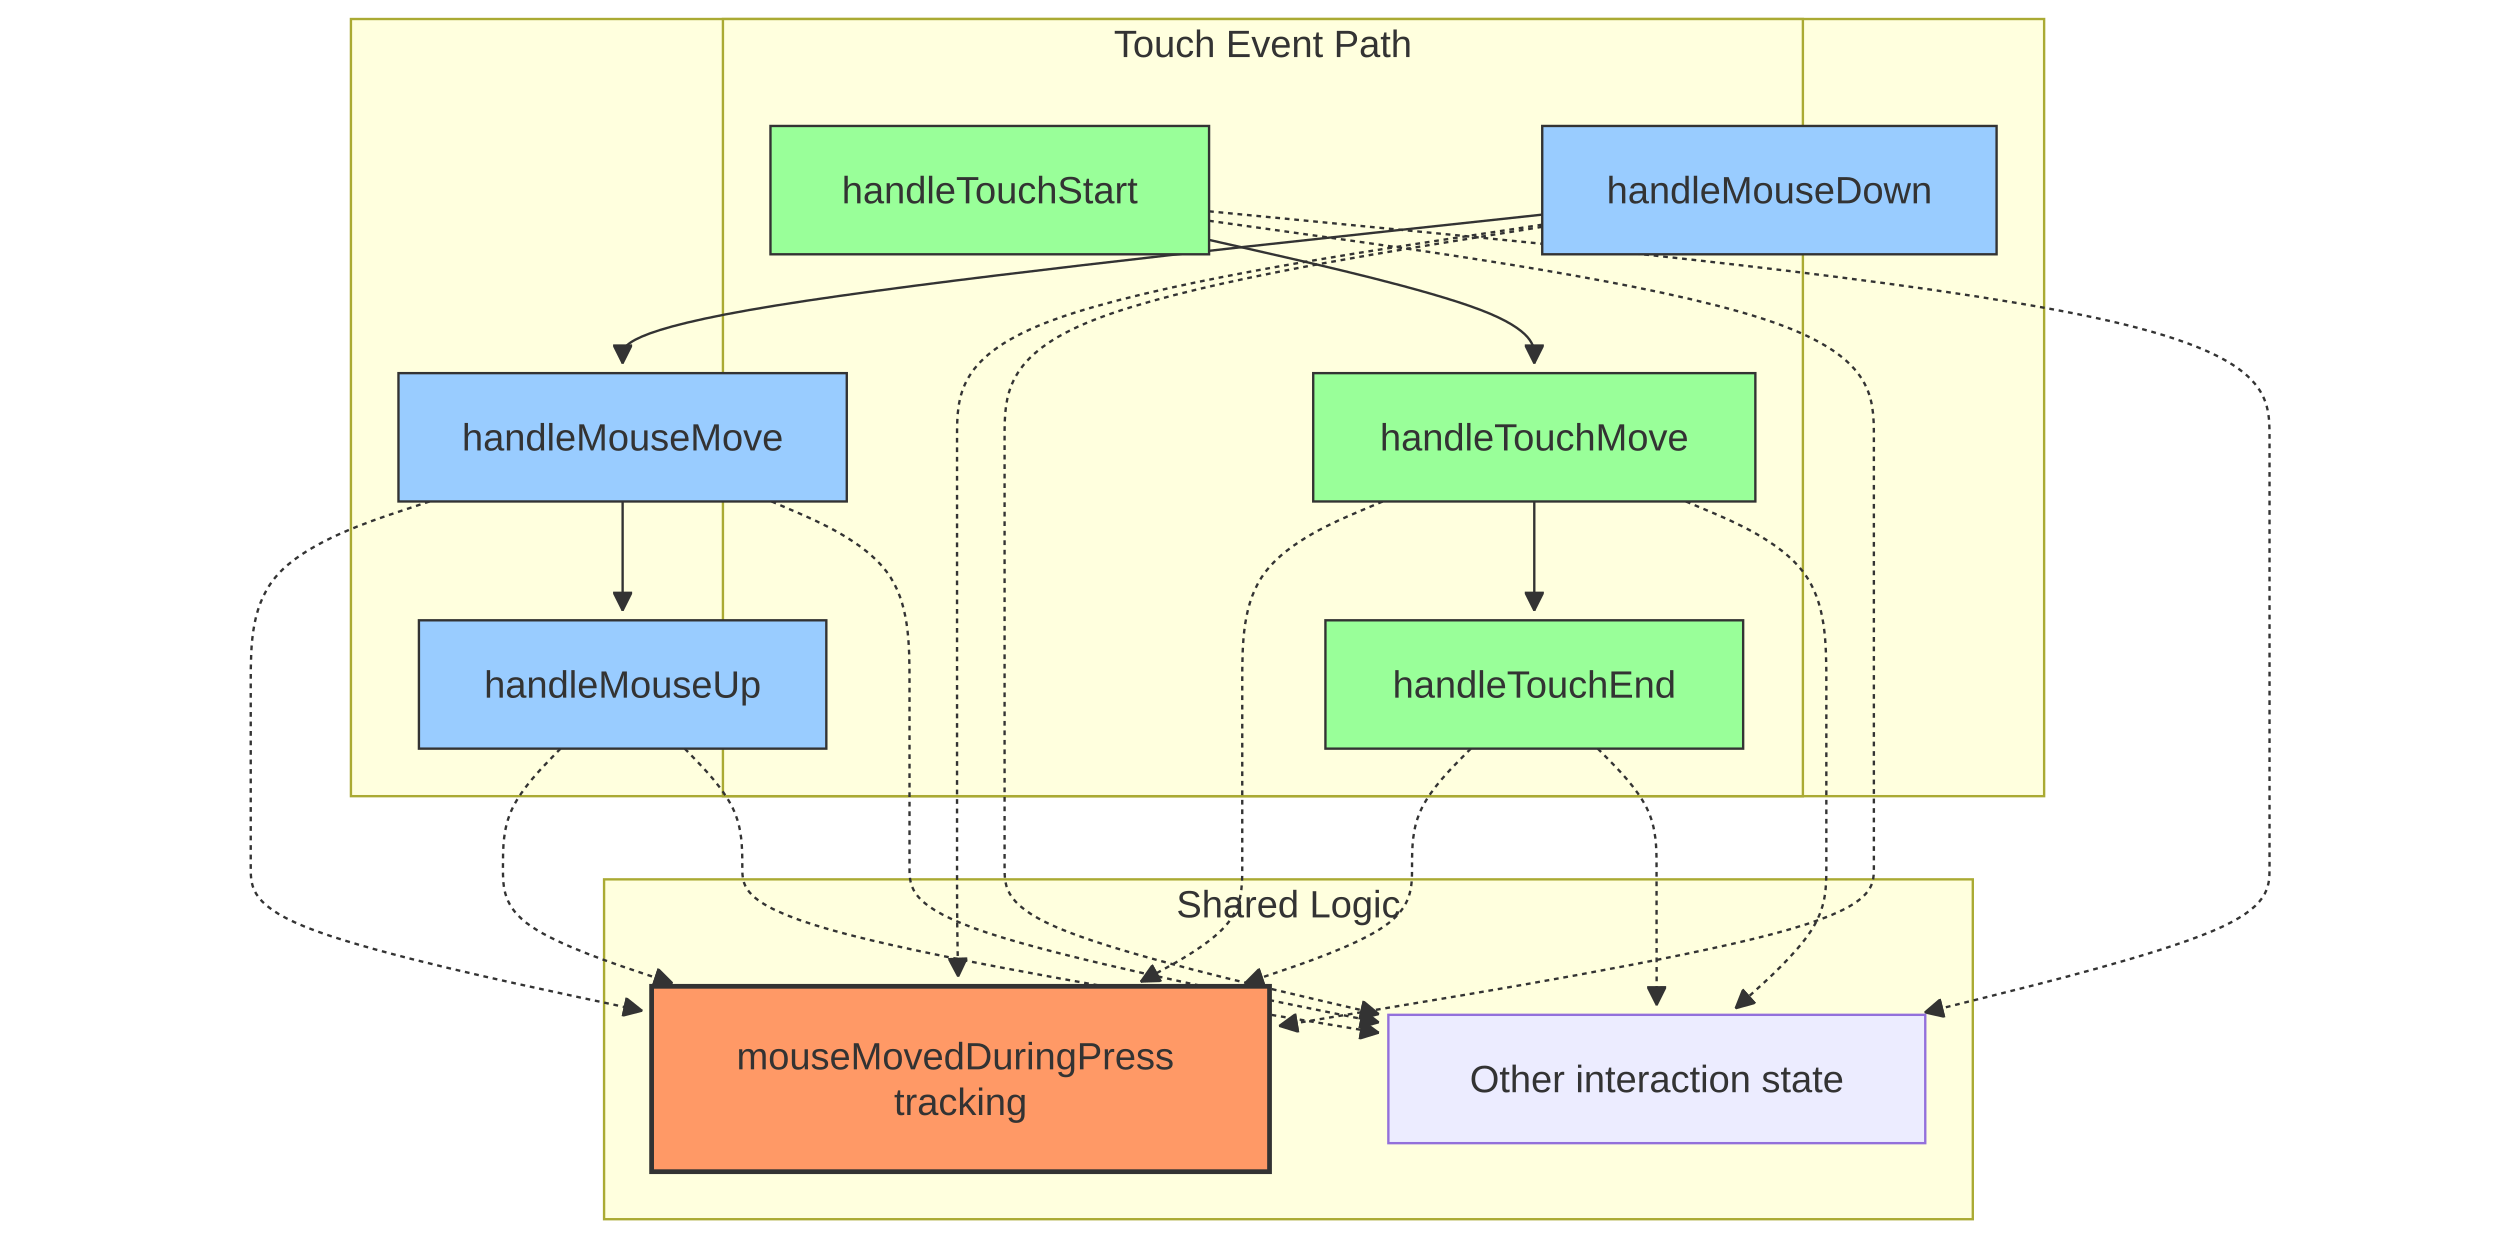
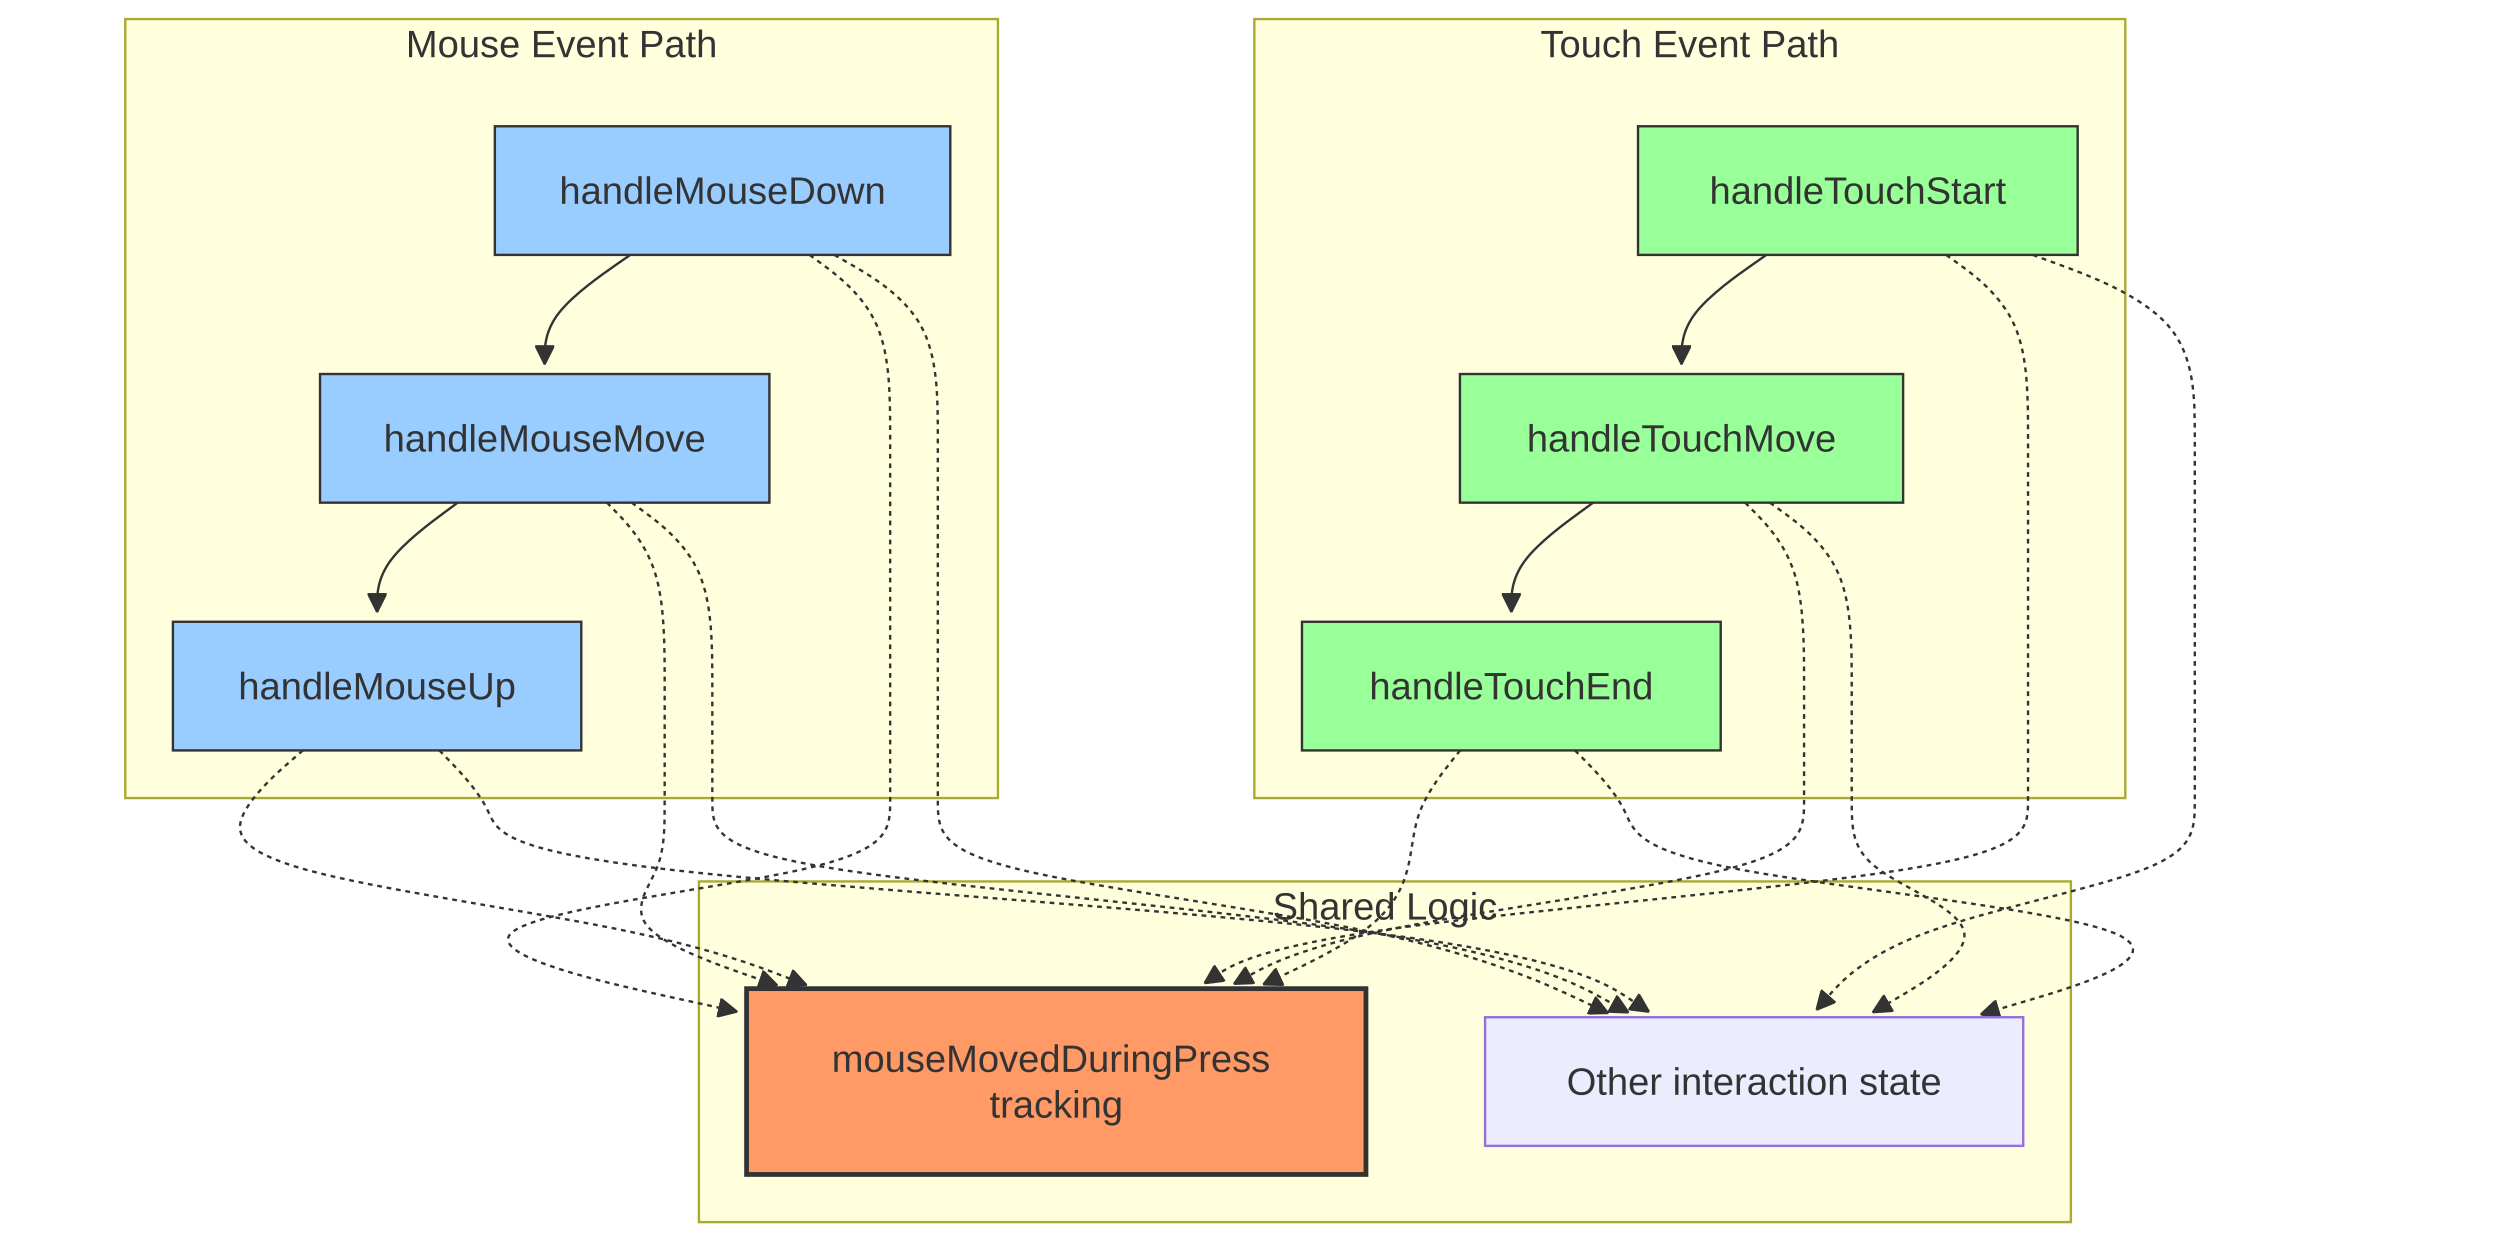
- <svg xmlns="http://www.w3.org/2000/svg" width="1051.906" height="526" viewBox="-8 -28 1051.906 526" class="mermaid">
+ <svg xmlns="http://www.w3.org/2000/svg" width="1049.416" height="526" viewBox="-8 -28 1049.416 526" class="mermaid">
  <style>
.mermaid{font-family:trebuchet ms, verdana, arial, sans-serif;font-size:16px;fill:#333333;}
.error-icon{fill:#552222;}
.error-text{fill:#552222;stroke:#552222;}
.edge-thickness-normal{stroke-width:1px;}
.edge-thickness-thick{stroke-width:3.5px;}
.edge-pattern-solid{stroke-dasharray:0;}
.edge-thickness-invisible{stroke-width:0;fill:none;}
.edge-pattern-dashed{stroke-dasharray:3;}
.edge-pattern-dotted{stroke-dasharray:2;}
.marker{fill:#333333;stroke:#333333;}
.marker.cross{stroke:#333333;}
svg{font-family:trebuchet ms, verdana, arial, sans-serif;font-size:16px;}
p{margin:0;}
.label{font-family:trebuchet ms, verdana, arial, sans-serif;color:#333333;}
.cluster-label text{fill:#333333;}
.cluster-label span{color:#333333;}
.cluster-label span p{background-color:transparent;}
.label text,span{fill:#333333;color:#333333;}
.node rect,.node circle,.node ellipse,.node polygon,.node path{fill:#ECECFF;stroke:#9370DB;stroke-width:1px;}
.rough-node .label text,.node .label text,.image-shape .label,.icon-shape .label{text-anchor:middle;}
.node .katex path{fill:#000;stroke:#000;stroke-width:1px;}
.rough-node .label,.node .label,.image-shape .label,.icon-shape .label{text-align:center;}
.node.clickable{cursor:pointer;}
.root .anchor path{fill:#333333!important;stroke-width:0;stroke:#333333;}
.arrowheadPath{fill:#333333;}
.edgePath .path{stroke:#333333;stroke-width:2.0px;}
.flowchart-link{stroke:#333333;fill:none;}
.edgeLabel{background-color:rgba(232, 232, 232, 0.8);text-align:center;}
.edgeLabel p{background-color:rgba(232, 232, 232, 0.8);}
.edgeLabel rect{opacity:0.5;background-color:rgba(232, 232, 232, 0.8);fill:rgba(232, 232, 232, 0.8);}
.labelBkg{background-color:rgba(232, 232, 232, 0.5);}
.cluster rect{fill:#ffffde;stroke:#aaaa33;stroke-width:1px;}
.cluster text{fill:#333333;}
.cluster span{color:#333333;}
.flowchartTitleText{text-anchor:middle;font-size:18px;fill:#333333;}
rect.text{fill:none;stroke-width:0;}

  </style>
  <defs>
    <marker id="arrow_point" viewBox="0 0 10 10" refX="10" refY="5" markerWidth="8" markerHeight="8" orient="auto" markerUnits="userSpaceOnUse">
      <path d="M 0 0 L 10 5 L 0 10 z" class="marker" />
    </marker>
    <marker id="arrow_point_start" viewBox="0 0 10 10" refX="4.5" refY="5" markerWidth="8" markerHeight="8" orient="auto" markerUnits="userSpaceOnUse">
      <path d="M 0 5 L 10 10 L 10 0 z" class="marker" />
    </marker>
    <marker id="arrow_cross" viewBox="0 0 11 11" refX="12" refY="5.2" markerWidth="11" markerHeight="11" orient="auto" markerUnits="userSpaceOnUse">
      <path d="M 1 1 L 10 10 M 10 1 L 1 10" class="marker cross" stroke-width="2" fill="none" />
    </marker>
    <marker id="arrow_cross_start" viewBox="0 0 11 11" refX="-1" refY="5.2" markerWidth="11" markerHeight="11" orient="auto" markerUnits="userSpaceOnUse">
-       <path d="M 1 1 L 10 10 M 10 1 L 1 10" class="marker cross" fill="none" stroke-width="2" />
+       <path d="M 1 1 L 10 10 M 10 1 L 1 10" class="marker cross" stroke-width="2" fill="none" />
    </marker>
    <marker id="arrow_circle" viewBox="0 0 10 10" refX="11" refY="5" markerWidth="11" markerHeight="11" orient="auto" markerUnits="userSpaceOnUse">
      <circle cx="5" cy="5" r="5" class="marker" />
    </marker>
    <marker id="arrow_circle_start" viewBox="0 0 10 10" refX="-1" refY="5" markerWidth="11" markerHeight="11" orient="auto" markerUnits="userSpaceOnUse">
      <circle cx="5" cy="5" r="5" class="marker" />
    </marker>
  </defs>
  <g class="root">
    <g class="clusters">
      <g class="cluster" id="subgraph-Mouse">
-         <rect x="139.66" y="-20" width="712.432" height="327" class="cluster" />
-         <text x="495.876" y="-4" class="cluster-label" text-anchor="middle">Mouse Event Path</text>
+         <rect x="44.584" y="-20" width="366.314" height="327" class="cluster" />
+         <text x="227.741" y="-4" class="cluster-label" text-anchor="middle">Mouse Event Path</text>
      </g>
      <g class="cluster" id="subgraph-Touch">
-         <rect x="296.184" y="-20" width="454.406" height="327" class="cluster" />
-         <text x="523.387" y="-4" class="cluster-label" text-anchor="middle">Touch Event Path</text>
+         <rect x="518.527" y="-20" width="365.607" height="327" class="cluster" />
+         <text x="701.331" y="-4" class="cluster-label" text-anchor="middle">Touch Event Path</text>
      </g>
      <g class="cluster" id="subgraph-Shared">
-         <rect x="246.172" y="342" width="575.906" height="143" class="cluster" />
-         <text x="534.125" y="358" class="cluster-label" text-anchor="middle">Shared Logic</text>
+         <rect x="285.385" y="342" width="575.906" height="143" class="cluster" />
+         <text x="573.338" y="358" class="cluster-label" text-anchor="middle">Shared Logic</text>
      </g>
    </g>
    <g class="edgePaths">
      <g class="edge" id="edge-L-M1-M2-0">
-         <path d="M640.912,62.301L576.423,69.251C511.934,76.201,382.955,90.1,318.466,100.55C253.977,111,253.977,118,253.977,121.5L253.977,125" class="edge-thickness-normal edge-pattern-solid edge-thickness-normal edge-pattern-solid flowchart-link" marker-end="url(#arrow_point)" />
+         <path d="M256.544,79L250.562,83.167C244.579,87.333,232.615,95.667,226.633,103.333C220.65,111,220.65,118,220.65,121.5L220.65,125" class="edge-thickness-normal edge-pattern-solid edge-thickness-normal edge-pattern-solid flowchart-link" marker-end="url(#arrow_point)" />
      </g>
      <g class="edge" id="edge-L-M2-M3-0">
-         <path d="M253.977,183L253.977,187.167C253.977,191.333,253.977,199.667,253.977,207.333C253.977,215,253.977,222,253.977,225.5L253.977,229" class="edge-thickness-normal edge-pattern-solid edge-thickness-normal edge-pattern-solid flowchart-link" marker-end="url(#arrow_point)" />
+         <path d="M184.12,183L178.482,187.167C172.845,191.333,161.57,199.667,155.932,207.333C150.295,215,150.295,222,150.295,225.5L150.295,229" class="edge-thickness-normal edge-pattern-solid edge-thickness-normal edge-pattern-solid flowchart-link" marker-end="url(#arrow_point)" />
      </g>
      <g class="edge" id="edge-L-T1-T2-0">
-         <path d="M500.73,72.943L523.537,78.119C546.344,83.295,591.957,93.648,614.764,102.324C637.57,111,637.57,118,637.57,121.5L637.57,125" class="edge-thickness-normal edge-pattern-solid edge-thickness-normal edge-pattern-solid flowchart-link" marker-end="url(#arrow_point)" />
+         <path d="M733.433,79L727.503,83.167C721.573,87.333,709.712,95.667,703.782,103.333C697.852,111,697.852,118,697.852,121.5L697.852,125" class="edge-thickness-normal edge-pattern-solid edge-thickness-normal edge-pattern-solid flowchart-link" marker-end="url(#arrow_point)" />
      </g>
      <g class="edge" id="edge-L-T2-T3-0">
-         <path d="M637.57,183L637.57,187.167C637.57,191.333,637.57,199.667,637.57,207.333C637.57,215,637.57,222,637.57,225.5L637.57,229" class="edge-thickness-normal edge-pattern-solid edge-thickness-normal edge-pattern-solid flowchart-link" marker-end="url(#arrow_point)" />
+         <path d="M660.757,183L655.033,187.167C649.308,191.333,637.859,199.667,632.135,207.333C626.41,215,626.41,222,626.41,225.5L626.41,229" class="edge-thickness-normal edge-pattern-solid edge-thickness-normal edge-pattern-solid flowchart-link" marker-end="url(#arrow_point)" />
      </g>
      <g class="edge" id="edge-L-M1-S1-0">
-         <path d="M640.912,66.542L599.875,72.785C558.837,79.028,476.762,91.514,435.725,106.424C394.688,121.333,394.688,138.667,394.688,156C394.688,173.333,394.688,190.667,394.688,208C394.688,225.333,394.688,242.667,394.688,260C394.688,277.333,394.688,294.667,394.688,307.5C394.688,320.333,394.688,328.667,394.688,337C394.688,345.333,394.688,353.667,394.769,361.334C394.85,369,395.012,376.001,395.093,379.501L395.175,383.001" class="edge-thickness-normal edge-pattern-dotted edge-thickness-normal edge-pattern-solid flowchart-link" marker-end="url(#arrow_point)" />
+         <path d="M331.839,79L337.477,83.167C343.114,87.333,354.389,95.667,360.027,108.5C365.664,121.333,365.664,138.667,365.664,156C365.664,173.333,365.664,190.667,365.664,208C365.664,225.333,365.664,242.667,365.664,260C365.664,277.333,365.664,294.667,365.664,307.5C365.664,320.333,365.664,328.667,328.586,337C291.508,345.333,217.353,353.667,206.655,363.612C195.957,373.556,248.717,385.113,275.097,390.891L301.477,396.669" class="edge-thickness-normal edge-pattern-dotted edge-thickness-normal edge-pattern-solid flowchart-link" marker-end="url(#arrow_point)" />
      </g>
      <g class="edge" id="edge-L-M2-S1-0">
-         <path d="M172.729,183L160.191,187.167C147.653,191.333,122.576,199.667,110.038,212.5C97.5,225.333,97.5,242.667,97.5,260C97.5,277.333,97.5,294.667,97.5,307.5C97.5,320.333,97.5,328.667,97.5,337C97.5,345.333,97.5,353.667,124.96,363.718C152.42,373.768,207.34,385.537,234.801,391.421L262.261,397.305" class="edge-thickness-normal edge-pattern-dotted edge-thickness-normal edge-pattern-solid flowchart-link" marker-end="url(#arrow_point)" />
+         <path d="M246.797,183L250.831,187.167C254.866,191.333,262.936,199.667,266.971,212.5C271.006,225.333,271.006,242.667,271.006,260C271.006,277.333,271.006,294.667,271.006,307.5C271.006,320.333,271.006,328.667,267.451,337C263.895,345.333,256.785,353.667,264.689,361.783C272.594,369.899,295.515,377.798,306.975,381.747L318.435,385.697" class="edge-thickness-normal edge-pattern-dotted edge-thickness-normal edge-pattern-solid flowchart-link" marker-end="url(#arrow_point)" />
      </g>
      <g class="edge" id="edge-L-M3-S1-0">
-         <path d="M227.83,287L223.796,291.167C219.761,295.333,211.691,303.667,207.656,312C203.621,320.333,203.621,328.667,203.621,337C203.621,345.333,203.621,353.667,215.524,361.79C227.428,369.913,251.234,377.826,263.137,381.782L275.04,385.738" class="edge-thickness-normal edge-pattern-dotted edge-thickness-normal edge-pattern-solid flowchart-link" marker-end="url(#arrow_point)" />
+         <path d="M119.141,287L114.333,291.167C109.526,295.333,99.91,303.667,95.103,312C90.295,320.333,90.295,328.667,120.191,337C150.088,345.333,209.881,353.667,249.944,361.76C290.007,369.853,310.34,377.706,320.507,381.632L330.673,385.559" class="edge-thickness-normal edge-pattern-dotted edge-thickness-normal edge-pattern-solid flowchart-link" marker-end="url(#arrow_point)" />
      </g>
      <g class="edge" id="edge-L-T1-S1-0">
-         <path d="M500.73,64.899L547.351,71.415C593.971,77.932,687.212,90.966,733.833,106.15C780.453,121.333,780.453,138.667,780.453,156C780.453,173.333,780.453,190.667,780.453,208C780.453,225.333,780.453,242.667,780.453,260C780.453,277.333,780.453,294.667,780.453,307.5C780.453,320.333,780.453,328.667,780.453,337C780.453,345.333,780.453,353.667,738.731,364.782C697.008,375.897,613.563,389.795,571.84,396.743L530.118,403.692" class="edge-thickness-normal edge-pattern-dotted edge-thickness-normal edge-pattern-solid flowchart-link" marker-end="url(#arrow_point)" />
+         <path d="M808.956,79L814.68,83.167C820.405,87.333,831.854,95.667,837.578,108.5C843.303,121.333,843.303,138.667,843.303,156C843.303,173.333,843.303,190.667,843.303,208C843.303,225.333,843.303,242.667,843.303,260C843.303,277.333,843.303,294.667,843.303,307.5C843.303,320.333,843.303,328.667,791.396,337C739.489,345.333,635.675,353.667,578.043,361.631C520.41,369.596,508.959,377.193,503.234,380.991L497.508,384.789" class="edge-thickness-normal edge-pattern-dotted edge-thickness-normal edge-pattern-solid flowchart-link" marker-end="url(#arrow_point)" />
      </g>
      <g class="edge" id="edge-L-T2-S1-0">
-         <path d="M573.766,183L563.919,187.167C554.073,191.333,534.38,199.667,524.534,212.5C514.688,225.333,514.688,242.667,514.688,260C514.688,277.333,514.688,294.667,514.688,307.5C514.688,320.333,514.688,328.667,514.688,337C514.688,345.333,514.688,353.667,507.558,361.683C500.429,369.7,486.17,377.4,479.041,381.249L471.912,385.099" class="edge-thickness-normal edge-pattern-dotted edge-thickness-normal edge-pattern-solid flowchart-link" marker-end="url(#arrow_point)" />
+         <path d="M724.562,183L728.683,187.167C732.805,191.333,741.049,199.667,745.171,212.5C749.293,225.333,749.293,242.667,749.293,260C749.293,277.333,749.293,294.667,749.293,307.5C749.293,320.333,749.293,328.667,716.388,337C683.482,345.333,617.672,353.667,577.768,361.679C537.864,369.691,523.866,377.383,516.867,381.228L509.868,385.074" class="edge-thickness-normal edge-pattern-dotted edge-thickness-normal edge-pattern-solid flowchart-link" marker-end="url(#arrow_point)" />
      </g>
      <g class="edge" id="edge-L-T3-S1-0">
-         <path d="M610.86,287L606.738,291.167C602.617,295.333,594.373,303.667,590.251,312C586.129,320.333,586.129,328.667,586.129,337C586.129,345.333,586.129,353.667,574.394,361.787C562.658,369.908,539.188,377.815,527.453,381.769L515.718,385.723" class="edge-thickness-normal edge-pattern-dotted edge-thickness-normal edge-pattern-solid flowchart-link" marker-end="url(#arrow_point)" />
+         <path d="M604.893,287L601.572,291.167C598.251,295.333,591.61,303.667,588.289,312C584.969,320.333,584.969,328.667,582.784,337C580.6,345.333,576.231,353.667,565.764,361.717C555.298,369.767,538.735,377.534,530.453,381.418L522.172,385.302" class="edge-thickness-normal edge-pattern-dotted edge-thickness-normal edge-pattern-solid flowchart-link" marker-end="url(#arrow_point)" />
      </g>
      <g class="edge" id="edge-L-M1-S2-0">
-         <path d="M640.912,67.446L603.208,73.538C565.504,79.631,490.096,91.815,452.392,106.574C414.688,121.333,414.688,138.667,414.688,156C414.688,173.333,414.688,190.667,414.688,208C414.688,225.333,414.688,242.667,414.688,260C414.688,277.333,414.688,294.667,414.688,307.5C414.688,320.333,414.688,328.667,414.688,337C414.688,345.333,414.688,353.667,440.952,363.958C467.217,374.25,519.747,386.5,546.012,392.625L572.276,398.75" class="edge-thickness-normal edge-pattern-dotted edge-thickness-normal edge-pattern-solid flowchart-link" marker-end="url(#arrow_point)" />
+         <path d="M342.224,79L349.464,83.167C356.704,87.333,371.184,95.667,378.424,108.5C385.664,121.333,385.664,138.667,385.664,156C385.664,173.333,385.664,190.667,385.664,208C385.664,225.333,385.664,242.667,385.664,260C385.664,277.333,385.664,294.667,385.664,307.5C385.664,320.333,385.664,328.667,420.03,337C454.397,345.333,523.129,353.667,570.042,363.717C616.954,373.767,642.047,385.534,654.594,391.418L667.14,397.302" class="edge-thickness-normal edge-pattern-dotted edge-thickness-normal edge-pattern-solid flowchart-link" marker-end="url(#arrow_point)" />
      </g>
      <g class="edge" id="edge-L-M2-S2-0">
-         <path d="M316.653,183L326.326,187.167C335.998,191.333,355.343,199.667,365.015,212.5C374.688,225.333,374.688,242.667,374.688,260C374.688,277.333,374.688,294.667,374.688,307.5C374.688,320.333,374.688,328.667,374.688,337C374.688,345.333,374.688,353.667,407.615,364.535C440.542,375.404,506.397,388.808,539.325,395.51L572.252,402.212" class="edge-thickness-normal edge-pattern-dotted edge-thickness-normal edge-pattern-solid flowchart-link" marker-end="url(#arrow_point)" />
+         <path d="M257.181,183L262.819,187.167C268.456,191.333,279.731,199.667,285.368,212.5C291.006,225.333,291.006,242.667,291.006,260C291.006,277.333,291.006,294.667,291.006,307.5C291.006,320.333,291.006,328.667,344.482,337C397.958,345.333,504.91,353.667,569.024,363.679C633.139,373.691,654.416,385.383,665.055,391.228L675.694,397.074" class="edge-thickness-normal edge-pattern-dotted edge-thickness-normal edge-pattern-solid flowchart-link" marker-end="url(#arrow_point)" />
      </g>
      <g class="edge" id="edge-L-M3-S2-0">
-         <path d="M280.123,287L284.158,291.167C288.192,295.333,296.262,303.667,300.297,312C304.332,320.333,304.332,328.667,304.332,337C304.332,345.333,304.332,353.667,348.981,365.259C393.63,376.852,482.928,391.705,527.577,399.131L572.226,406.557" class="edge-thickness-normal edge-pattern-dotted edge-thickness-normal edge-pattern-solid flowchart-link" marker-end="url(#arrow_point)" />
+         <path d="M176.441,287L180.476,291.167C184.511,295.333,192.581,303.667,196.616,312C200.65,320.333,200.65,328.667,272.519,337C344.387,345.333,488.124,353.667,568.733,363.631C649.342,373.596,666.823,385.193,675.563,390.991L684.304,396.789" class="edge-thickness-normal edge-pattern-dotted edge-thickness-normal edge-pattern-solid flowchart-link" marker-end="url(#arrow_point)" />
      </g>
      <g class="edge" id="edge-L-T1-S2-0">
-         <path d="M500.73,60.911L575.097,68.092C649.464,75.274,798.197,89.637,872.563,105.485C946.93,121.333,946.93,138.667,946.93,156C946.93,173.333,946.93,190.667,946.93,208C946.93,225.333,946.93,242.667,946.93,260C946.93,277.333,946.93,294.667,946.93,307.5C946.93,320.333,946.93,328.667,946.93,337C946.93,345.333,946.93,353.667,922.736,363.839C898.543,374.012,850.156,386.024,825.962,392.03L801.769,398.036" class="edge-thickness-normal edge-pattern-dotted edge-thickness-normal edge-pattern-solid flowchart-link" marker-end="url(#arrow_point)" />
+         <path d="M845.302,79L856.636,83.167C867.969,87.333,890.636,95.667,901.969,108.5C913.303,121.333,913.303,138.667,913.303,156C913.303,173.333,913.303,190.667,913.303,208C913.303,225.333,913.303,242.667,913.303,260C913.303,277.333,913.303,294.667,913.303,307.5C913.303,320.333,913.303,328.667,891.75,337C870.197,345.333,827.092,353.667,800.615,363.497C774.137,373.327,764.288,384.654,759.364,390.318L754.439,395.981" class="edge-thickness-normal edge-pattern-dotted edge-thickness-normal edge-pattern-solid flowchart-link" marker-end="url(#arrow_point)" />
      </g>
      <g class="edge" id="edge-L-T2-S2-0">
-         <path d="M701.375,183L711.221,187.167C721.068,191.333,740.76,199.667,750.607,212.5C760.453,225.333,760.453,242.667,760.453,260C760.453,277.333,760.453,294.667,760.453,307.5C760.453,320.333,760.453,328.667,760.453,337C760.453,345.333,760.453,353.667,754.077,363.555C747.7,373.443,734.947,384.886,728.57,390.607L722.194,396.329" class="edge-thickness-normal edge-pattern-dotted edge-thickness-normal edge-pattern-solid flowchart-link" marker-end="url(#arrow_point)" />
+         <path d="M734.946,183L740.671,187.167C746.395,191.333,757.844,199.667,763.569,212.5C769.293,225.333,769.293,242.667,769.293,260C769.293,277.333,769.293,294.667,769.293,307.5C769.293,320.333,769.293,328.667,780.738,337C792.183,345.333,815.073,353.667,816.531,363.664C817.989,373.661,798.015,385.322,788.027,391.153L778.04,396.983" class="edge-thickness-normal edge-pattern-dotted edge-thickness-normal edge-pattern-solid flowchart-link" marker-end="url(#arrow_point)" />
      </g>
      <g class="edge" id="edge-L-T3-S2-0">
-         <path d="M664.28,287L668.402,291.167C672.524,295.333,680.768,303.667,684.89,312C689.012,320.333,689.012,328.667,689.012,337C689.012,345.333,689.012,353.667,689.021,363.333C689.031,373,689.051,384,689.06,389.5L689.07,395" class="edge-thickness-normal edge-pattern-dotted edge-thickness-normal edge-pattern-solid flowchart-link" marker-end="url(#arrow_point)" />
+         <path d="M653.12,287L657.242,291.167C661.364,295.333,669.608,303.667,673.73,312C677.852,320.333,677.852,328.667,722.283,337C766.714,345.333,855.577,353.667,879.825,363.811C904.073,373.955,863.707,385.909,843.524,391.887L823.341,397.864" class="edge-thickness-normal edge-pattern-dotted edge-thickness-normal edge-pattern-solid flowchart-link" marker-end="url(#arrow_point)" />
      </g>
    </g>
    <g class="edgeLabels">

    </g>
    <g class="nodes">
      <g class="node default" id="node-M1">
-         <rect x="640.912" y="25" width="191.18" height="54" style="fill:#9cf !important;stroke:#333 !important" />
-         <text x="736.502" y="52" class="label" text-anchor="middle" dominant-baseline="central">handleMouseDown</text>
+         <rect x="199.719" y="25" width="191.18" height="54" style="fill:#9cf !important;stroke:#333 !important" />
+         <text x="295.309" y="52" class="label" text-anchor="middle" dominant-baseline="central">handleMouseDown</text>
      </g>
      <g class="node default" id="node-M2">
-         <rect x="159.66" y="129" width="188.633" height="54" style="fill:#9cf !important;stroke:#333 !important" />
-         <text x="253.977" y="156" class="label" text-anchor="middle" dominant-baseline="central">handleMouseMove</text>
+         <rect x="126.334" y="129" width="188.633" height="54" style="fill:#9cf !important;stroke:#333 !important" />
+         <text x="220.65" y="156" class="label" text-anchor="middle" dominant-baseline="central">handleMouseMove</text>
      </g>
      <g class="node default" id="node-M3">
-         <rect x="168.266" y="233" width="171.422" height="54" style="fill:#9cf !important;stroke:#333 !important" />
-         <text x="253.977" y="260" class="label" text-anchor="middle" dominant-baseline="central">handleMouseUp</text>
+         <rect x="64.584" y="233" width="171.422" height="54" style="fill:#9cf !important;stroke:#333 !important" />
+         <text x="150.295" y="260" class="label" text-anchor="middle" dominant-baseline="central">handleMouseUp</text>
      </g>
      <g class="node default" id="node-T1">
-         <rect x="316.184" y="25" width="184.547" height="54" style="fill:#9f9 !important;stroke:#333 !important" />
-         <text x="408.457" y="52" class="label" dominant-baseline="central" text-anchor="middle">handleTouchStart</text>
+         <rect x="679.588" y="25" width="184.547" height="54" style="fill:#9f9 !important;stroke:#333 !important" />
+         <text x="771.861" y="52" class="label" text-anchor="middle" dominant-baseline="central">handleTouchStart</text>
      </g>
      <g class="node default" id="node-T2">
-         <rect x="544.551" y="129" width="186.039" height="54" style="fill:#9f9 !important;stroke:#333 !important" />
-         <text x="637.57" y="156" class="label" text-anchor="middle" dominant-baseline="central">handleTouchMove</text>
+         <rect x="604.832" y="129" width="186.039" height="54" style="fill:#9f9 !important;stroke:#333 !important" />
+         <text x="697.852" y="156" class="label" text-anchor="middle" dominant-baseline="central">handleTouchMove</text>
      </g>
      <g class="node default" id="node-T3">
-         <rect x="549.688" y="233" width="175.766" height="54" style="fill:#9f9 !important;stroke:#333 !important" />
-         <text x="637.57" y="260" class="label" text-anchor="middle" dominant-baseline="central">handleTouchEnd</text>
+         <rect x="538.527" y="233" width="175.766" height="54" style="fill:#9f9 !important;stroke:#333 !important" />
+         <text x="626.41" y="260" class="label" text-anchor="middle" dominant-baseline="central">handleTouchEnd</text>
      </g>
      <g class="node default" id="node-S1">
-         <rect x="266.172" y="387" width="260" height="78" style="fill:#f96 !important;stroke:#333 !important;stroke-width:2px !important" />
-         <text x="396.172" y="426" class="label" text-anchor="middle" dominant-baseline="central">
-           <tspan x="396.172" y="426" dy="-0.6em">mouseMovedDuringPress</tspan>
-           <tspan x="396.172" dy="1.2em">tracking</tspan>
+         <rect x="305.385" y="387" width="260" height="78" style="fill:#f96 !important;stroke:#333 !important;stroke-width:2px !important" />
+         <text x="435.385" y="426" class="label" text-anchor="middle" dominant-baseline="central">
+           <tspan x="435.385" y="426" dy="-0.6em">mouseMovedDuringPress</tspan>
+           <tspan x="435.385" dy="1.2em">tracking</tspan>
        </text>
      </g>
      <g class="node default" id="node-S2">
-         <rect x="576.172" y="399" width="225.906" height="54" />
-         <text x="689.125" y="426" class="label" dominant-baseline="central" text-anchor="middle">Other interaction state</text>
+         <rect x="615.385" y="399" width="225.906" height="54" />
+         <text x="728.338" y="426" class="label" text-anchor="middle" dominant-baseline="central">Other interaction state</text>
      </g>
    </g>
  </g>
</svg>
